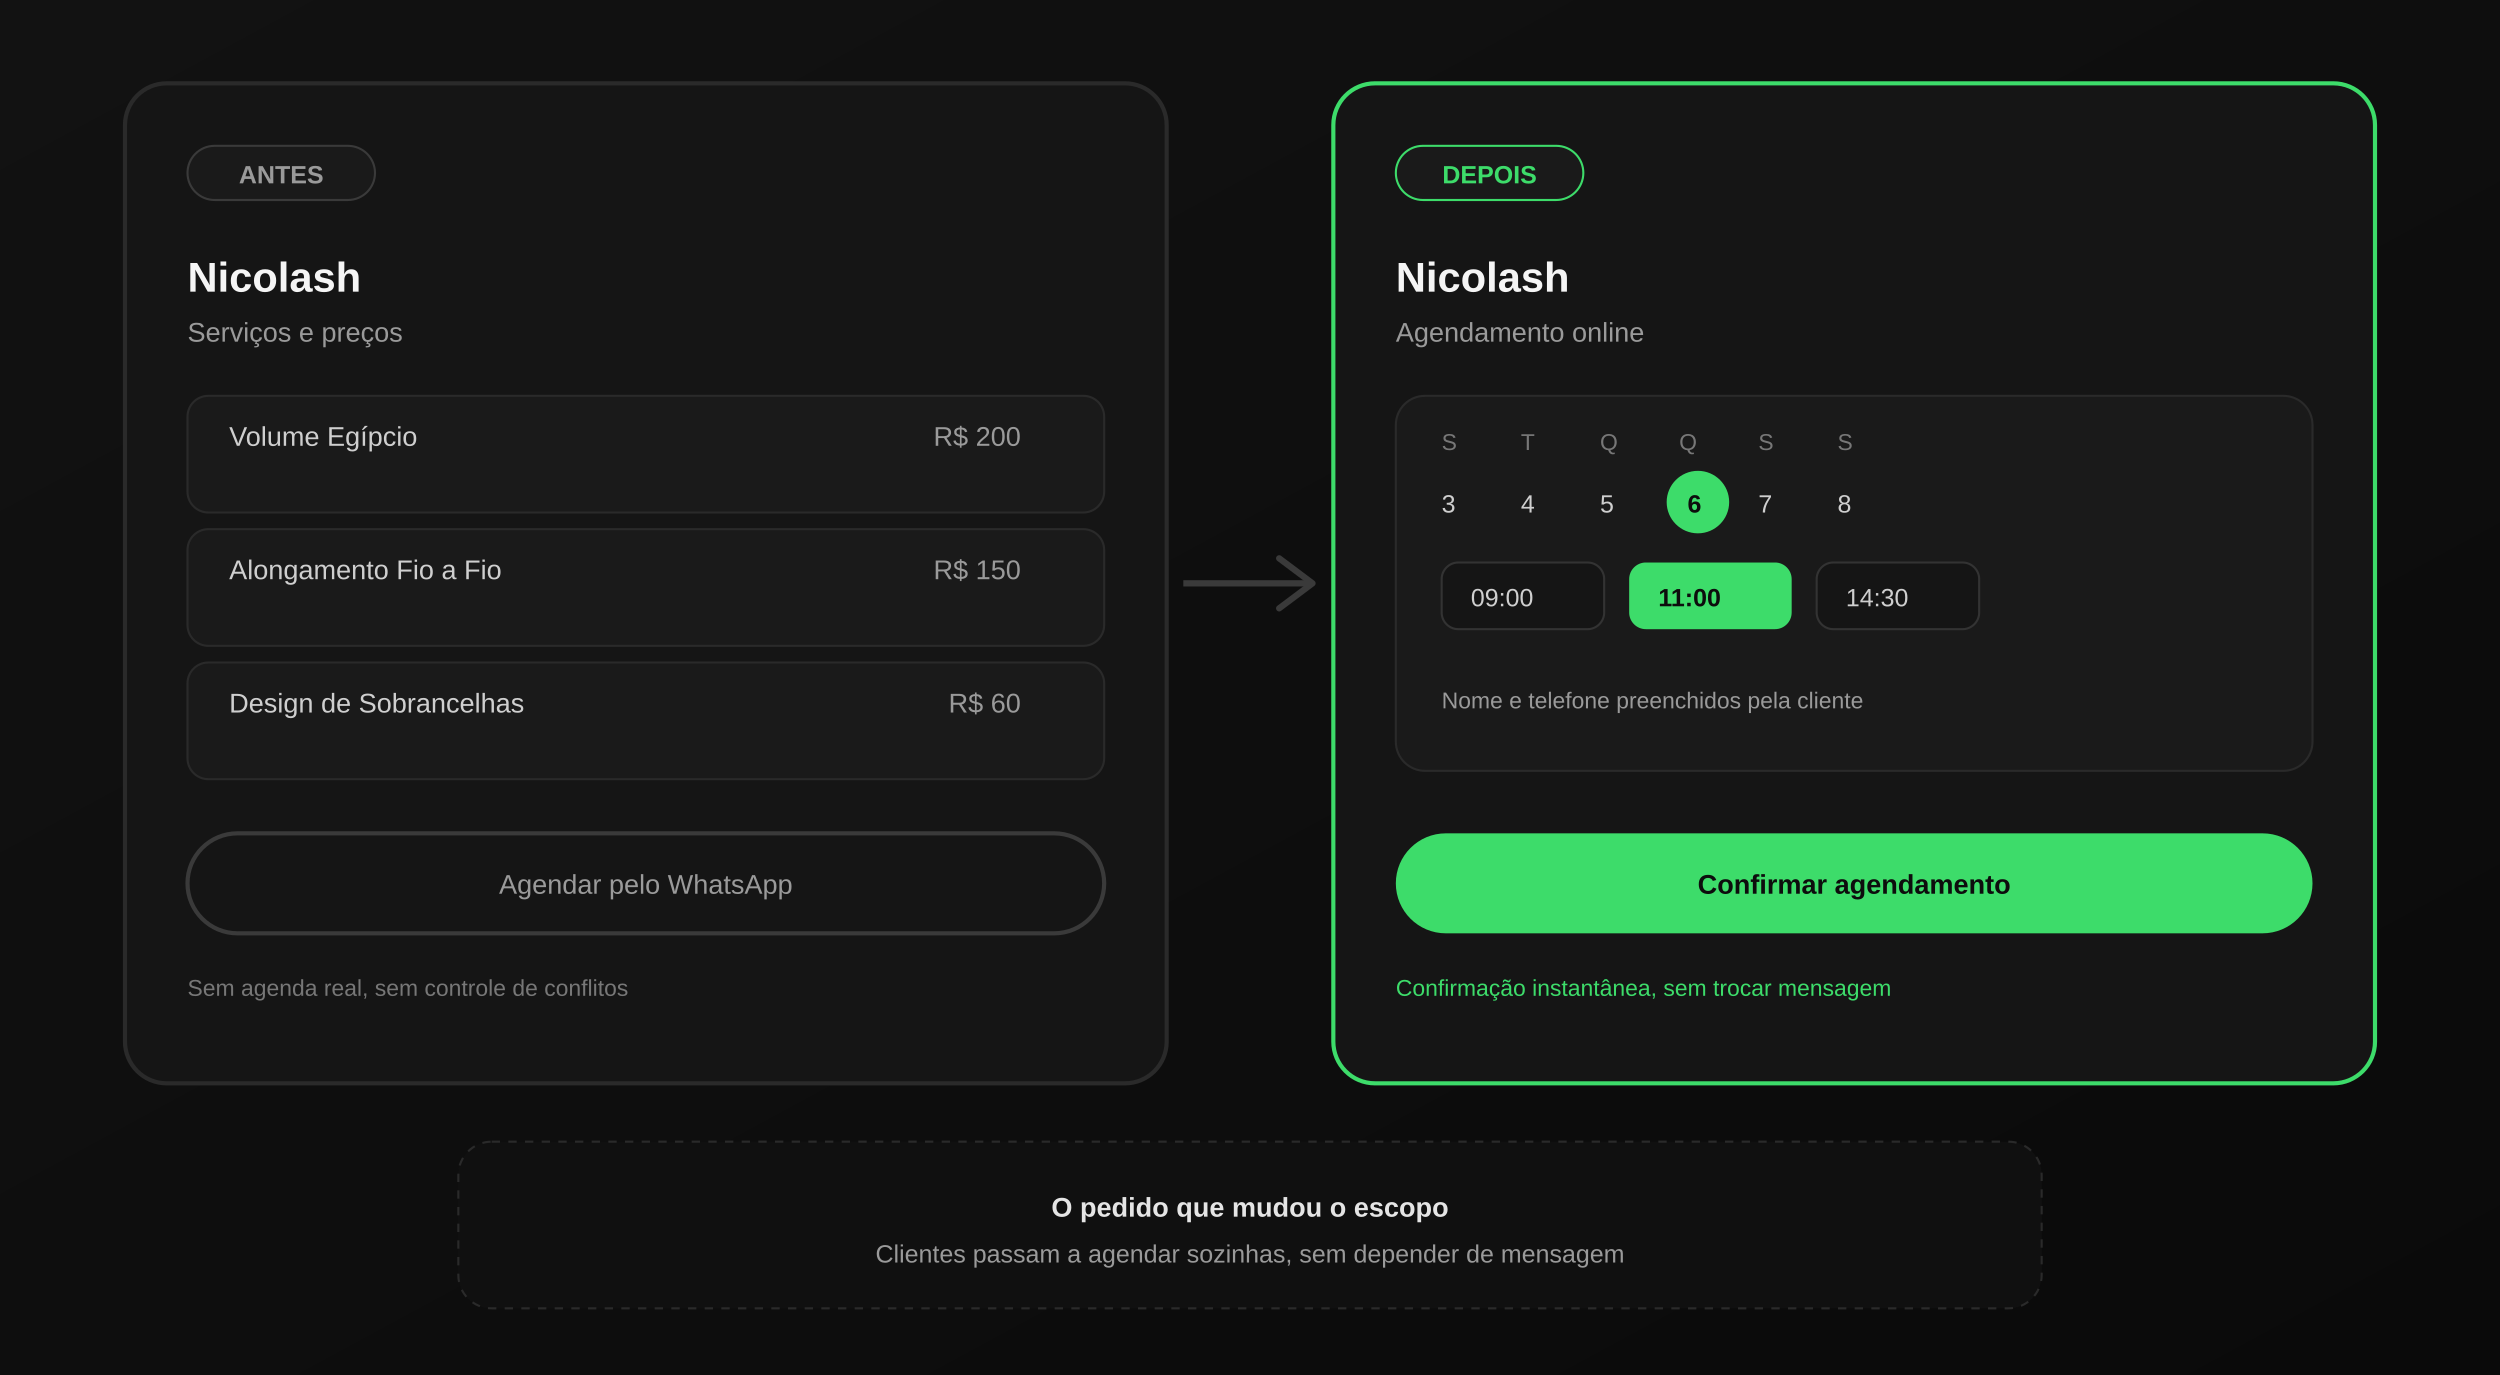
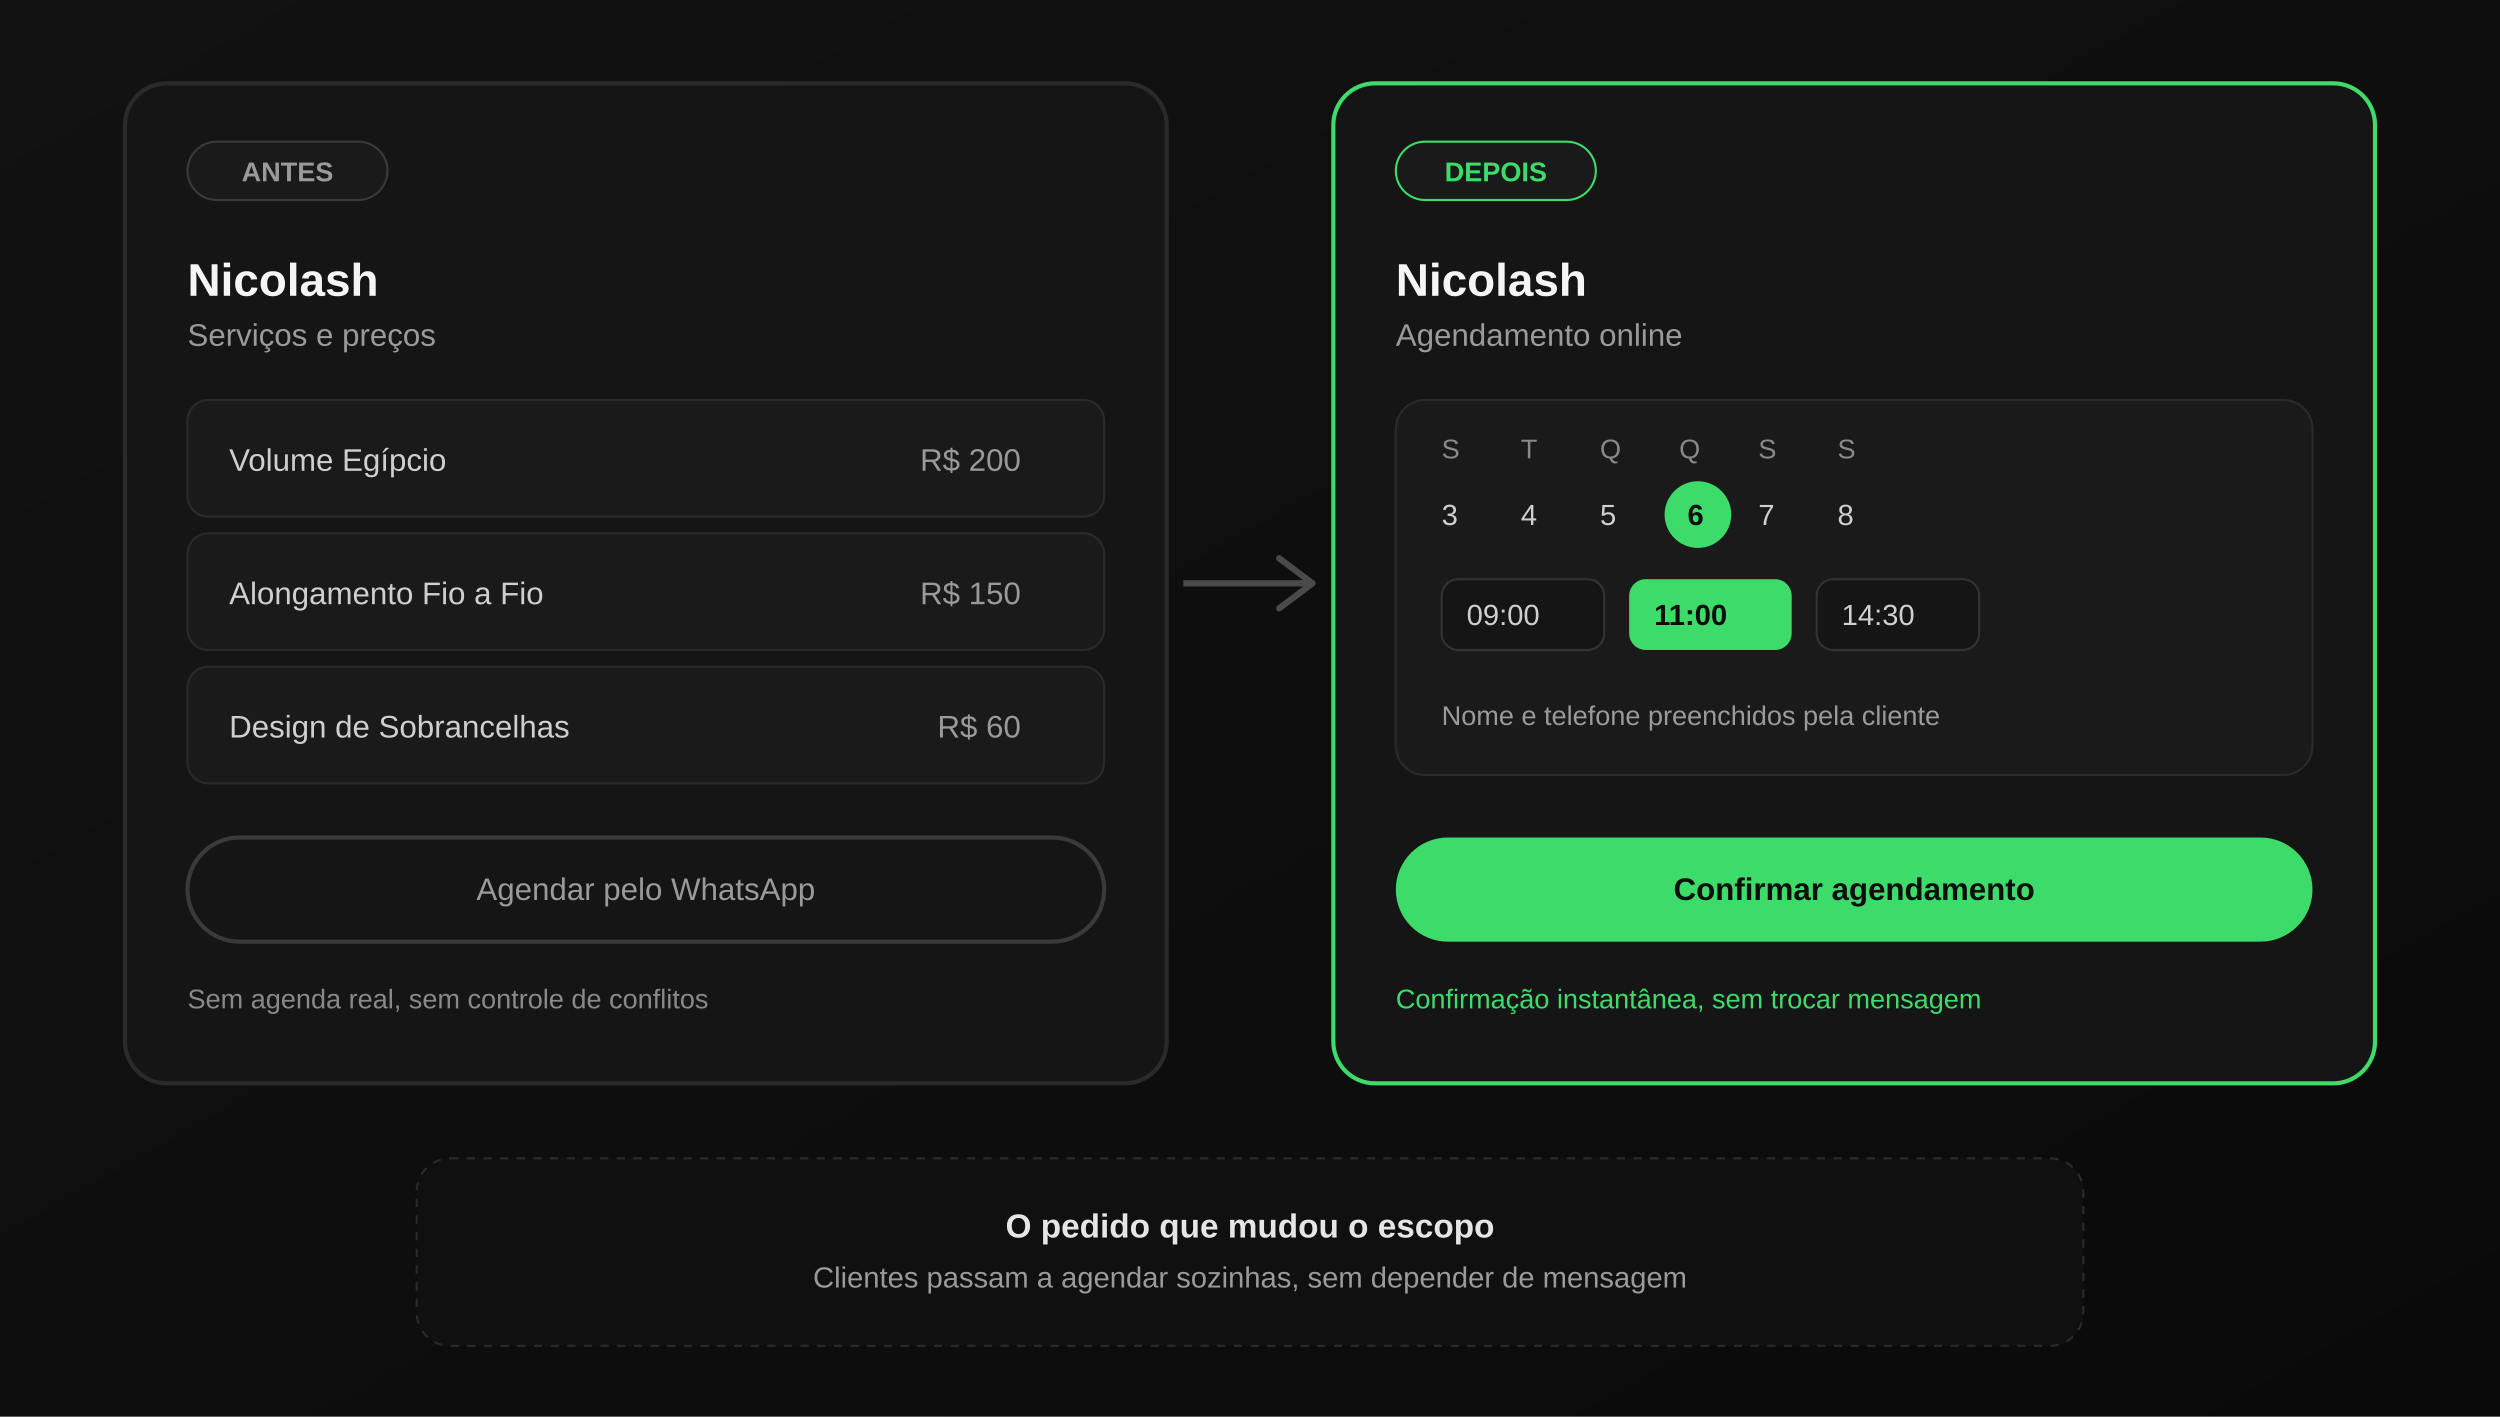
- <svg xmlns="http://www.w3.org/2000/svg" viewBox="0 0 1200 660">
+ <svg xmlns="http://www.w3.org/2000/svg" viewBox="0 0 1200 680">
  <defs>
    <linearGradient id="bgTurnPt" x1="0" y1="0" x2="1" y2="1">
      <stop offset="0%" stop-color="#121212" />
      <stop offset="100%" stop-color="#0a0a0a" />
    </linearGradient>
  </defs>
-   <rect width="1200" height="660" fill="url(#bgTurnPt)" />
+   <rect width="1200" height="680" fill="url(#bgTurnPt)" />
  <rect x="60" y="40" width="500" height="480" rx="20" fill="#151515" stroke="#2a2a2a" stroke-width="2" />
-   <rect x="90" y="70" width="90" height="26" rx="13" fill="#1a1a1a" stroke="#3a3a3a" />
-   <text x="135" y="88" text-anchor="middle" fill="#9a9a9a" font-family="Arial, sans-serif" font-size="12" font-weight="700">ANTES</text>
-   <text x="90" y="140" fill="#f5f5f5" font-family="Arial, sans-serif" font-size="20" font-weight="700">Nicolash</text>
-   <text x="90" y="164" fill="#9a9a9a" font-family="Arial, sans-serif" font-size="13">Serviços e preços</text>
-   <g font-family="Arial, sans-serif" font-size="13" fill="#cfcfcf">
-     <rect x="90" y="190" width="440" height="56" rx="10" fill="#1a1a1a" stroke="#2a2a2a" />
-     <text x="110" y="214">Volume Egípcio</text>
-     <text x="490" y="214" text-anchor="end" fill="#9a9a9a">R$ 200</text>
-     <rect x="90" y="254" width="440" height="56" rx="10" fill="#1a1a1a" stroke="#2a2a2a" />
-     <text x="110" y="278">Alongamento Fio a Fio</text>
-     <text x="490" y="278" text-anchor="end" fill="#9a9a9a">R$ 150</text>
-     <rect x="90" y="318" width="440" height="56" rx="10" fill="#1a1a1a" stroke="#2a2a2a" />
-     <text x="110" y="342">Design de Sobrancelhas</text>
-     <text x="490" y="342" text-anchor="end" fill="#9a9a9a">R$ 60</text>
+   <rect x="90" y="68" width="96" height="28" rx="14" fill="#1a1a1a" stroke="#3a3a3a" />
+   <text x="138" y="87" text-anchor="middle" fill="#9a9a9a" font-family="Arial, sans-serif" font-size="13" font-weight="700">ANTES</text>
+   <text x="90" y="142" fill="#f5f5f5" font-family="Arial, sans-serif" font-size="22" font-weight="700">Nicolash</text>
+   <text x="90" y="166" fill="#9a9a9a" font-family="Arial, sans-serif" font-size="15">Serviços e preços</text>
+   <g font-family="Arial, sans-serif" font-size="15" fill="#cfcfcf">
+     <rect x="90" y="192" width="440" height="56" rx="10" fill="#1a1a1a" stroke="#2a2a2a" />
+     <text x="110" y="226">Volume Egípcio</text>
+     <text x="490" y="226" text-anchor="end" fill="#9a9a9a">R$ 200</text>
+     <rect x="90" y="256" width="440" height="56" rx="10" fill="#1a1a1a" stroke="#2a2a2a" />
+     <text x="110" y="290">Alongamento Fio a Fio</text>
+     <text x="490" y="290" text-anchor="end" fill="#9a9a9a">R$ 150</text>
+     <rect x="90" y="320" width="440" height="56" rx="10" fill="#1a1a1a" stroke="#2a2a2a" />
+     <text x="110" y="354">Design de Sobrancelhas</text>
+     <text x="490" y="354" text-anchor="end" fill="#9a9a9a">R$ 60</text>
  </g>
-   <rect x="90" y="400" width="440" height="48" rx="24" fill="none" stroke="#3a3a3a" stroke-width="2" />
-   <text x="310" y="429" text-anchor="middle" fill="#9a9a9a" font-family="Arial, sans-serif" font-size="13">Agendar pelo WhatsApp</text>
-   <text x="90" y="478" fill="#777777" font-family="Arial, sans-serif" font-size="11">Sem agenda real, sem controle de conflitos</text>
+   <rect x="90" y="402" width="440" height="50" rx="25" fill="none" stroke="#3a3a3a" stroke-width="2" />
+   <text x="310" y="432" text-anchor="middle" fill="#9a9a9a" font-family="Arial, sans-serif" font-size="15">Agendar pelo WhatsApp</text>
+   <text x="90" y="484" fill="#898989" font-family="Arial, sans-serif" font-size="13">Sem agenda real, sem controle de conflitos</text>
  <rect x="640" y="40" width="500" height="480" rx="20" fill="#151515" stroke="#3ddc6a" stroke-width="2" />
-   <rect x="670" y="70" width="90" height="26" rx="13" fill="#1a1a1a" stroke="#3ddc6a" />
-   <text x="715" y="88" text-anchor="middle" fill="#3ddc6a" font-family="Arial, sans-serif" font-size="12" font-weight="700">DEPOIS</text>
-   <text x="670" y="140" fill="#f5f5f5" font-family="Arial, sans-serif" font-size="20" font-weight="700">Nicolash</text>
-   <text x="670" y="164" fill="#9a9a9a" font-family="Arial, sans-serif" font-size="13">Agendamento online</text>
-   <rect x="670" y="190" width="440" height="180" rx="14" fill="#1a1a1a" stroke="#2a2a2a" />
-   <g font-family="Arial, sans-serif" font-size="11" fill="#777777">
-     <text x="692" y="216">S</text>
-     <text x="730" y="216">T</text>
-     <text x="768" y="216">Q</text>
-     <text x="806" y="216">Q</text>
-     <text x="844" y="216">S</text>
-     <text x="882" y="216">S</text>
-     <text x="1000" y="216" fill="#1a1a1a">·</text>
+   <rect x="670" y="68" width="96" height="28" rx="14" fill="#1a1a1a" stroke="#3ddc6a" />
+   <text x="718" y="87" text-anchor="middle" fill="#3ddc6a" font-family="Arial, sans-serif" font-size="13" font-weight="700">DEPOIS</text>
+   <text x="670" y="142" fill="#f5f5f5" font-family="Arial, sans-serif" font-size="22" font-weight="700">Nicolash</text>
+   <text x="670" y="166" fill="#9a9a9a" font-family="Arial, sans-serif" font-size="15">Agendamento online</text>
+   <rect x="670" y="192" width="440" height="180" rx="14" fill="#1a1a1a" stroke="#2a2a2a" />
+   <g font-family="Arial, sans-serif" font-size="13" fill="#898989">
+     <text x="692" y="220">S</text>
+     <text x="730" y="220">T</text>
+     <text x="768" y="220">Q</text>
+     <text x="806" y="220">Q</text>
+     <text x="844" y="220">S</text>
+     <text x="882" y="220">S</text>
  </g>
-   <g font-family="Arial, sans-serif" font-size="12" fill="#cfcfcf">
-     <text x="692" y="246">3</text>
-     <text x="730" y="246">4</text>
-     <text x="768" y="246">5</text>
-     <circle cx="815" cy="241" r="15" fill="#3ddc6a" />
-     <text x="810" y="246" fill="#0d0d0d" font-weight="700">6</text>
-     <text x="844" y="246">7</text>
-     <text x="882" y="246">8</text>
+   <g font-family="Arial, sans-serif" font-size="14" fill="#cfcfcf">
+     <text x="692" y="252">3</text>
+     <text x="730" y="252">4</text>
+     <text x="768" y="252">5</text>
+     <circle cx="815" cy="247" r="16" fill="#3ddc6a" />
+     <text x="810" y="252" fill="#0d0d0d" font-weight="700">6</text>
+     <text x="844" y="252">7</text>
+     <text x="882" y="252">8</text>
  </g>
-   <g font-family="Arial, sans-serif" font-size="12">
-     <rect x="692" y="270" width="78" height="32" rx="8" fill="#151515" stroke="#333333" />
-     <text x="706" y="291" fill="#cfcfcf">09:00</text>
-     <rect x="782" y="270" width="78" height="32" rx="8" fill="#3ddc6a" />
-     <text x="796" y="291" fill="#0d0d0d" font-weight="700">11:00</text>
-     <rect x="872" y="270" width="78" height="32" rx="8" fill="#151515" stroke="#333333" />
-     <text x="886" y="291" fill="#cfcfcf">14:30</text>
+   <g font-family="Arial, sans-serif" font-size="14">
+     <rect x="692" y="278" width="78" height="34" rx="8" fill="#151515" stroke="#333333" />
+     <text x="704" y="300" fill="#cfcfcf">09:00</text>
+     <rect x="782" y="278" width="78" height="34" rx="8" fill="#3ddc6a" />
+     <text x="794" y="300" fill="#0d0d0d" font-weight="700">11:00</text>
+     <rect x="872" y="278" width="78" height="34" rx="8" fill="#151515" stroke="#333333" />
+     <text x="884" y="300" fill="#cfcfcf">14:30</text>
  </g>
-   <text x="692" y="340" fill="#9a9a9a" font-family="Arial, sans-serif" font-size="11">Nome e telefone preenchidos pela cliente</text>
-   <rect x="670" y="400" width="440" height="48" rx="24" fill="#3ddc6a" />
-   <text x="890" y="429" text-anchor="middle" fill="#0d0d0d" font-family="Arial, sans-serif" font-size="13" font-weight="700">Confirmar agendamento</text>
-   <text x="670" y="478" fill="#3ddc6a" font-family="Arial, sans-serif" font-size="11">Confirmação instantânea, sem trocar mensagem</text>
-   <path d="M568 280 L628 280" stroke="#3a3a3a" stroke-width="3" fill="none" />
-   <path d="M614 268 L630 280 L614 292" fill="none" stroke="#3a3a3a" stroke-width="3" stroke-linecap="round" stroke-linejoin="round" />
-   <rect x="220" y="548" width="760" height="80" rx="16" fill="#101010" stroke="#2a2a2a" stroke-dasharray="4 4" />
-   <text x="600" y="584" text-anchor="middle" fill="#e5e5e5" font-family="Arial, sans-serif" font-size="13" font-weight="700">O pedido que mudou o escopo</text>
-   <text x="600" y="606" text-anchor="middle" fill="#9a9a9a" font-family="Arial, sans-serif" font-size="12">Clientes passam a agendar sozinhas, sem depender de mensagem</text>
+   <text x="692" y="348" fill="#9a9a9a" font-family="Arial, sans-serif" font-size="13">Nome e telefone preenchidos pela cliente</text>
+   <rect x="670" y="402" width="440" height="50" rx="25" fill="#3ddc6a" />
+   <text x="890" y="432" text-anchor="middle" fill="#0d0d0d" font-family="Arial, sans-serif" font-size="15" font-weight="700">Confirmar agendamento</text>
+   <text x="670" y="484" fill="#3ddc6a" font-family="Arial, sans-serif" font-size="13">Confirmação instantânea, sem trocar mensagem</text>
+   <path d="M568 280 L628 280" stroke="#4a4a4a" stroke-width="3" fill="none" />
+   <path d="M614 268 L630 280 L614 292" fill="none" stroke="#4a4a4a" stroke-width="3" stroke-linecap="round" stroke-linejoin="round" />
+   <rect x="200" y="556" width="800" height="90" rx="16" fill="#101010" stroke="#2a2a2a" stroke-dasharray="4 4" />
+   <text x="600" y="594" text-anchor="middle" fill="#e5e5e5" font-family="Arial, sans-serif" font-size="16" font-weight="700">O pedido que mudou o escopo</text>
+   <text x="600" y="618" text-anchor="middle" fill="#9a9a9a" font-family="Arial, sans-serif" font-size="14">Clientes passam a agendar sozinhas, sem depender de mensagem</text>
</svg>
